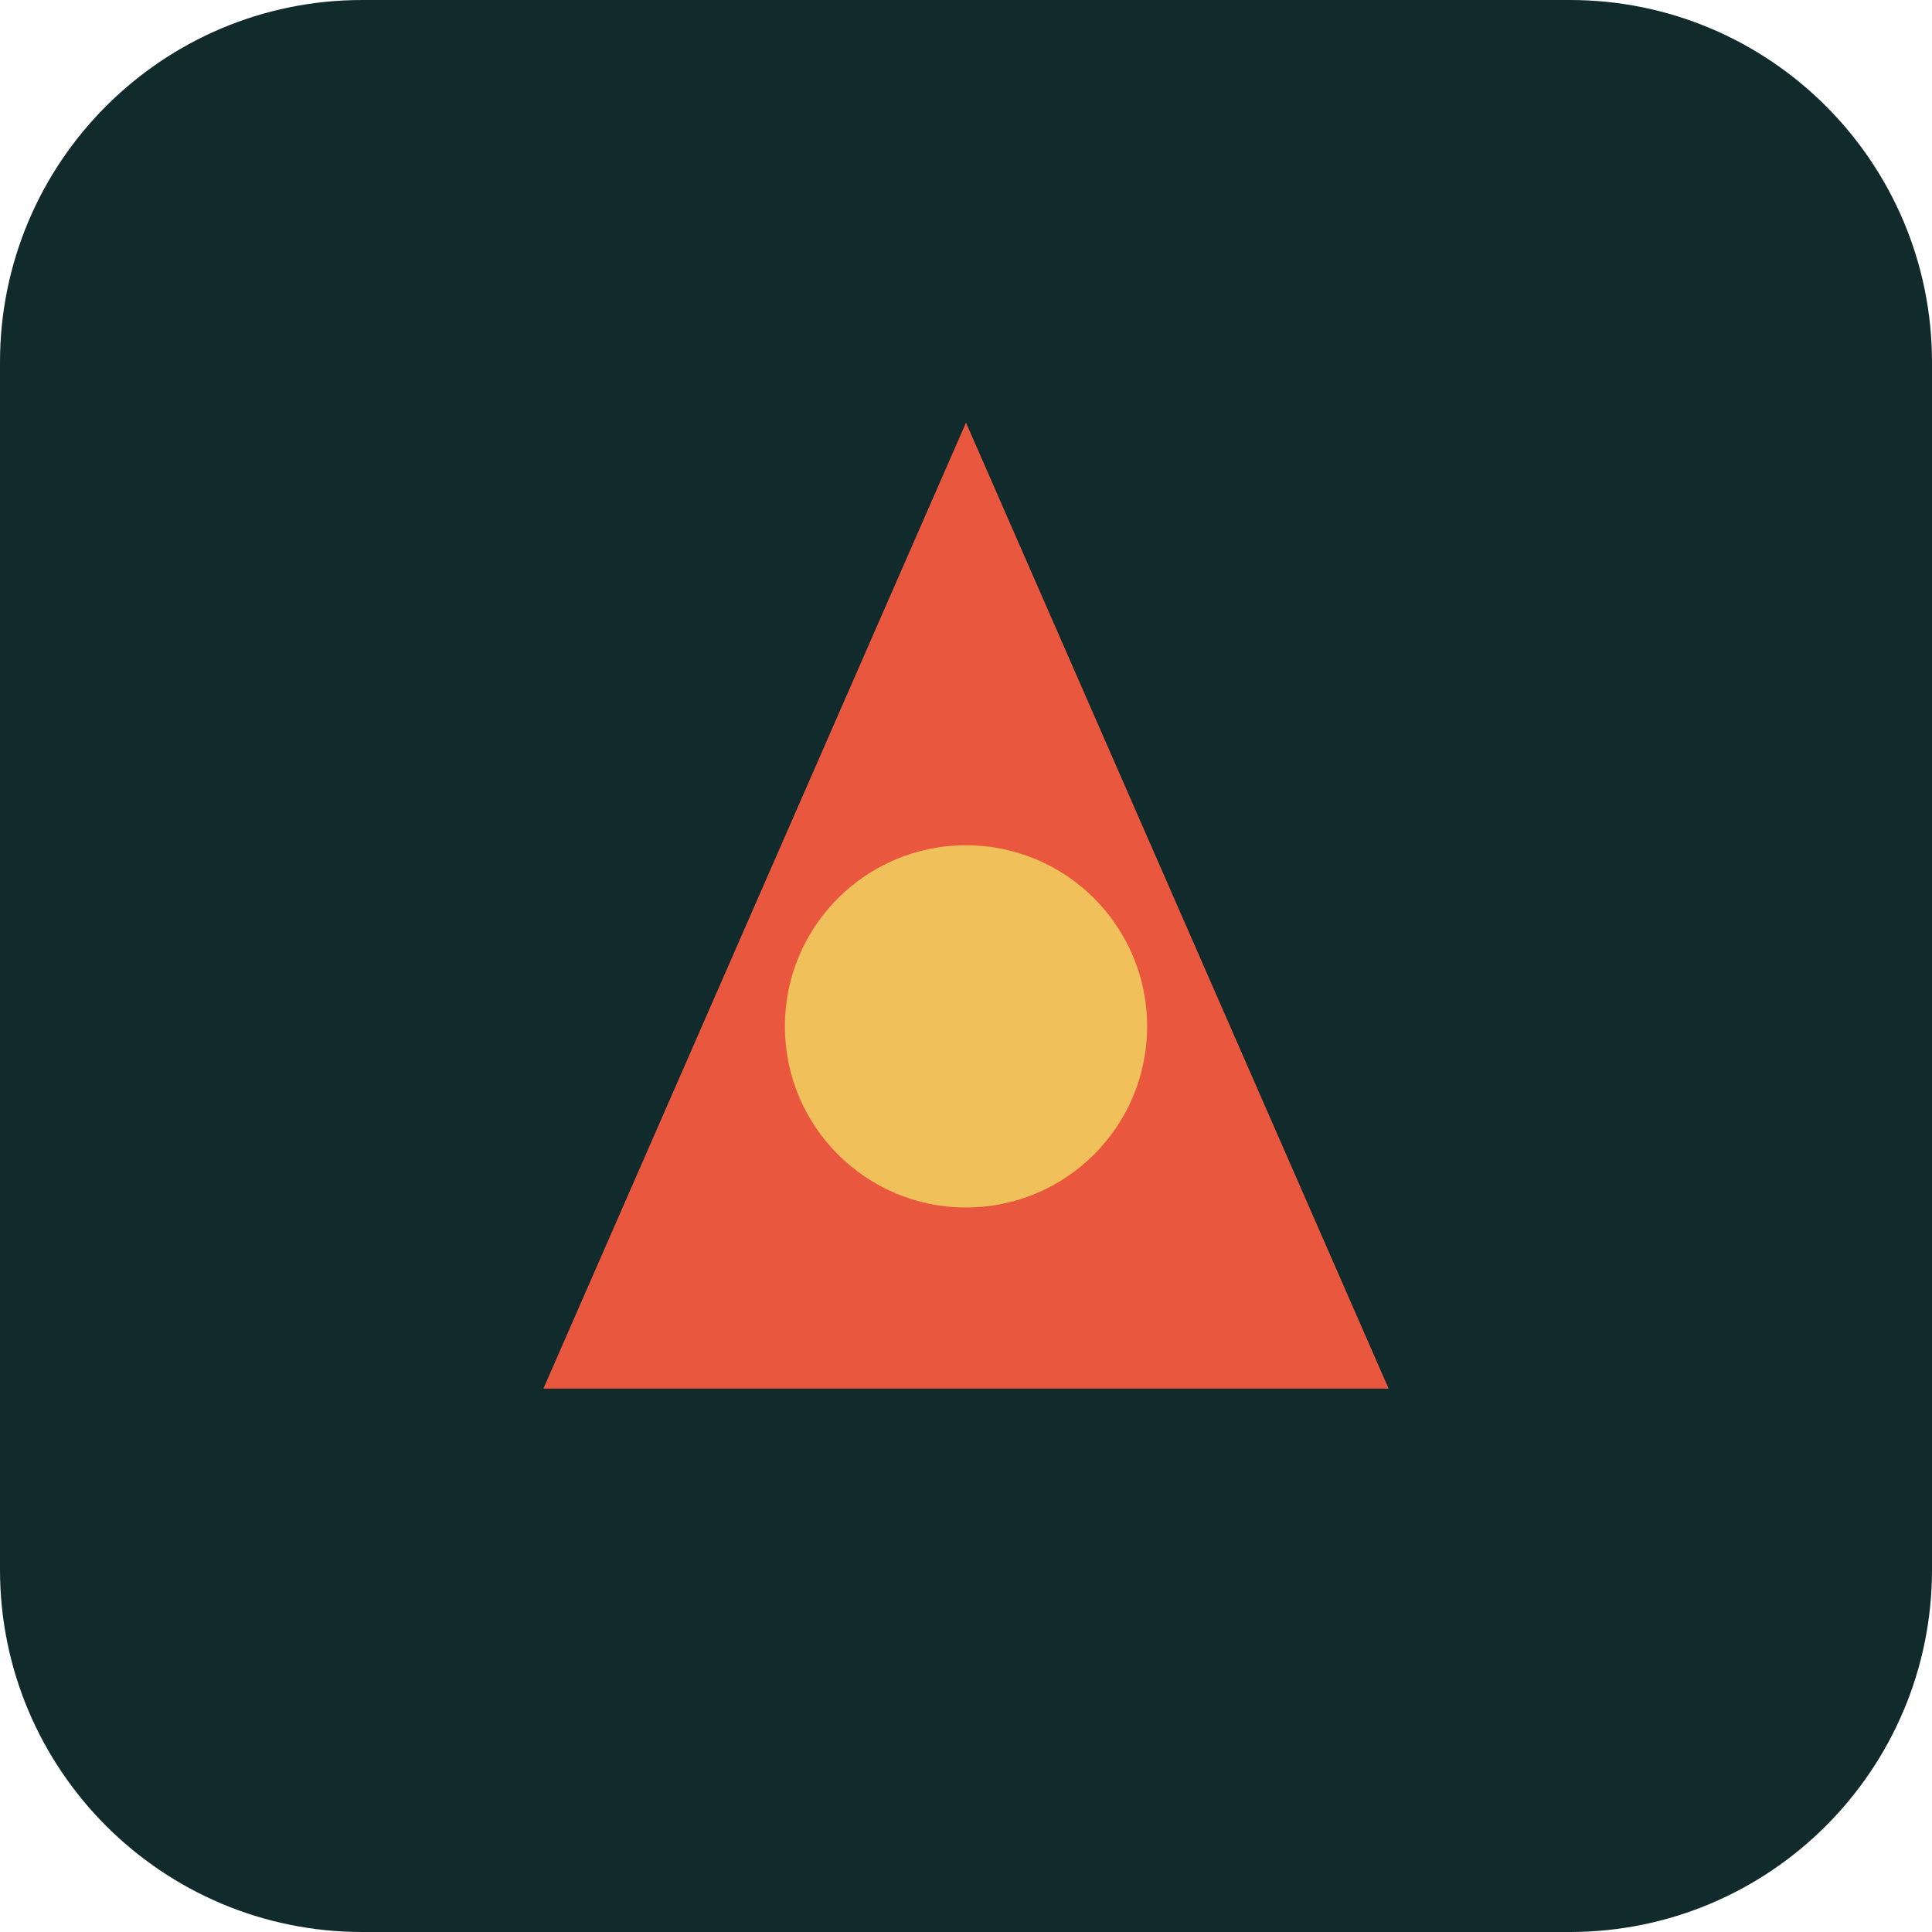
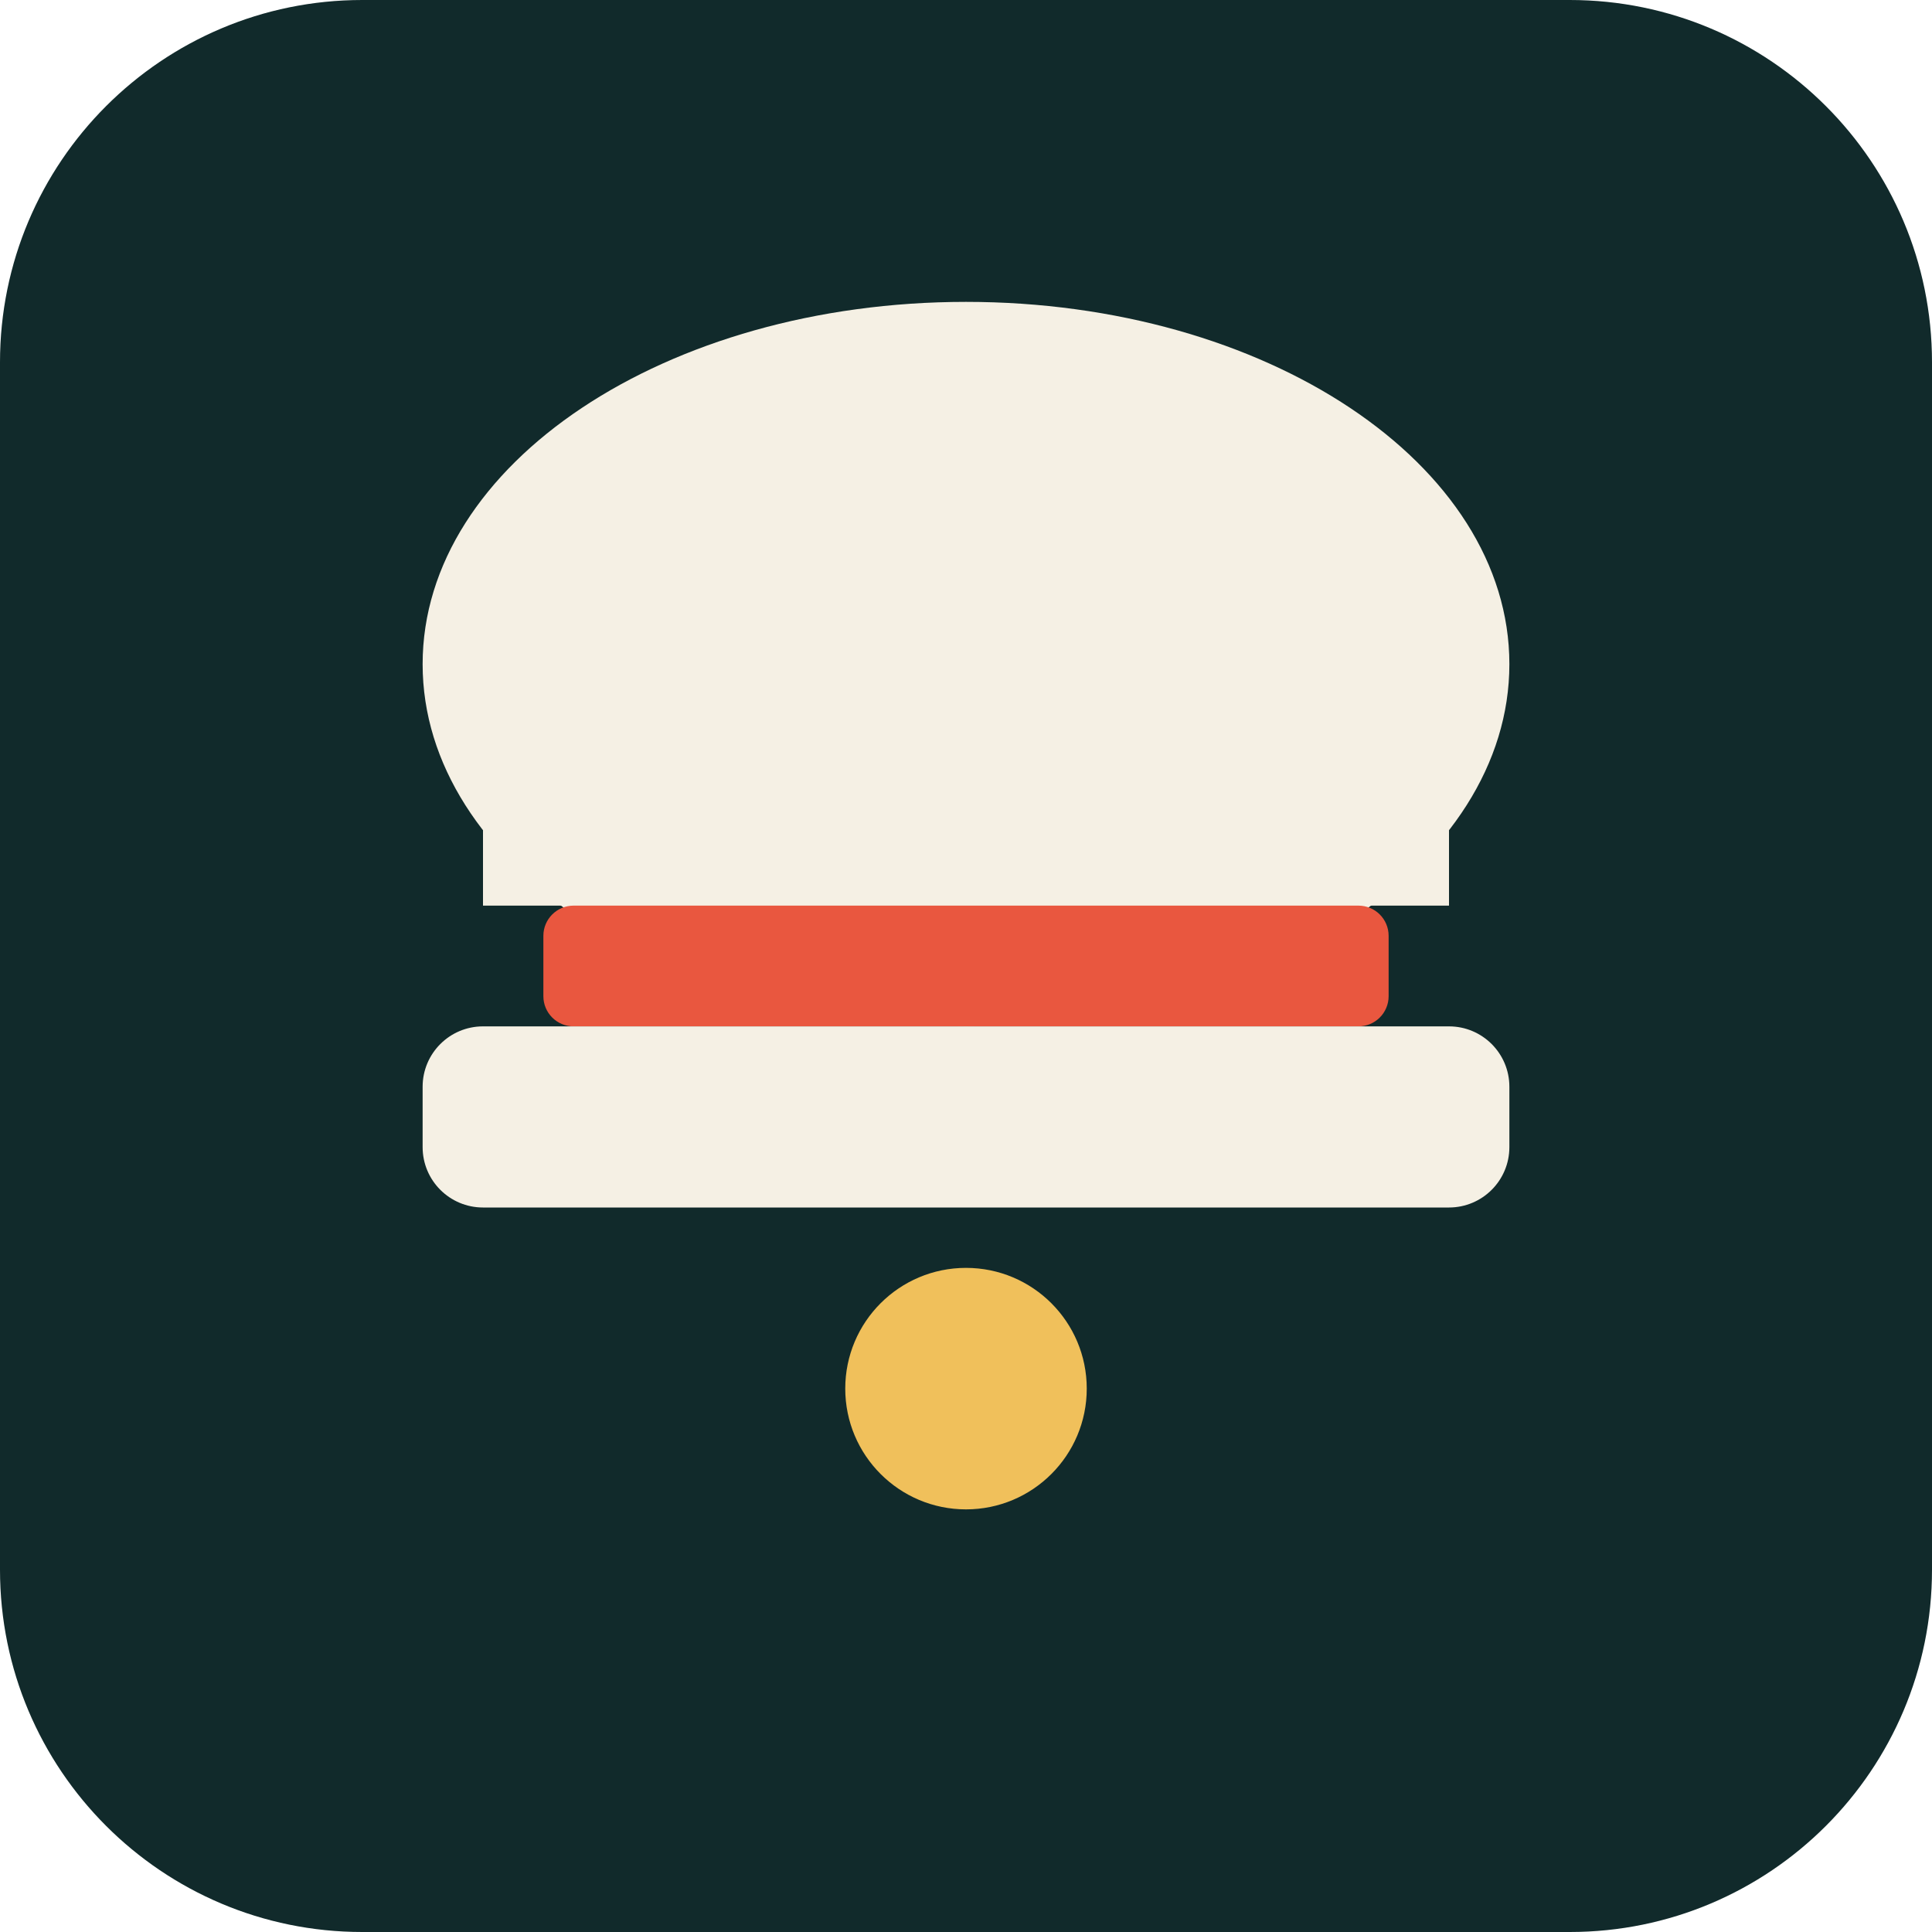
<svg xmlns="http://www.w3.org/2000/svg" viewBox="0 0 64 64" width="64" height="64">
  <rect width="64" height="64" rx="12" fill="#112a2b" />
-   <path d="M18 46 L32 14 L46 46 Z" fill="#e9573f" />
-   <circle cx="32" cy="34" r="6" fill="#f0c05b" />
+   <ellipse cx="32" cy="22" rx="18" ry="12" fill="#f5f0e4" />
+   <rect x="16" y="22" width="32" height="8" fill="#f5f0e4" />
+   <rect x="18" y="30" width="28" height="4" rx="1" fill="#e9573f" />
+   <rect x="14" y="34" width="36" height="6" rx="2" fill="#f5f0e4" />
+   <circle cx="32" cy="46" r="4" fill="#f0c05b" />
</svg>
